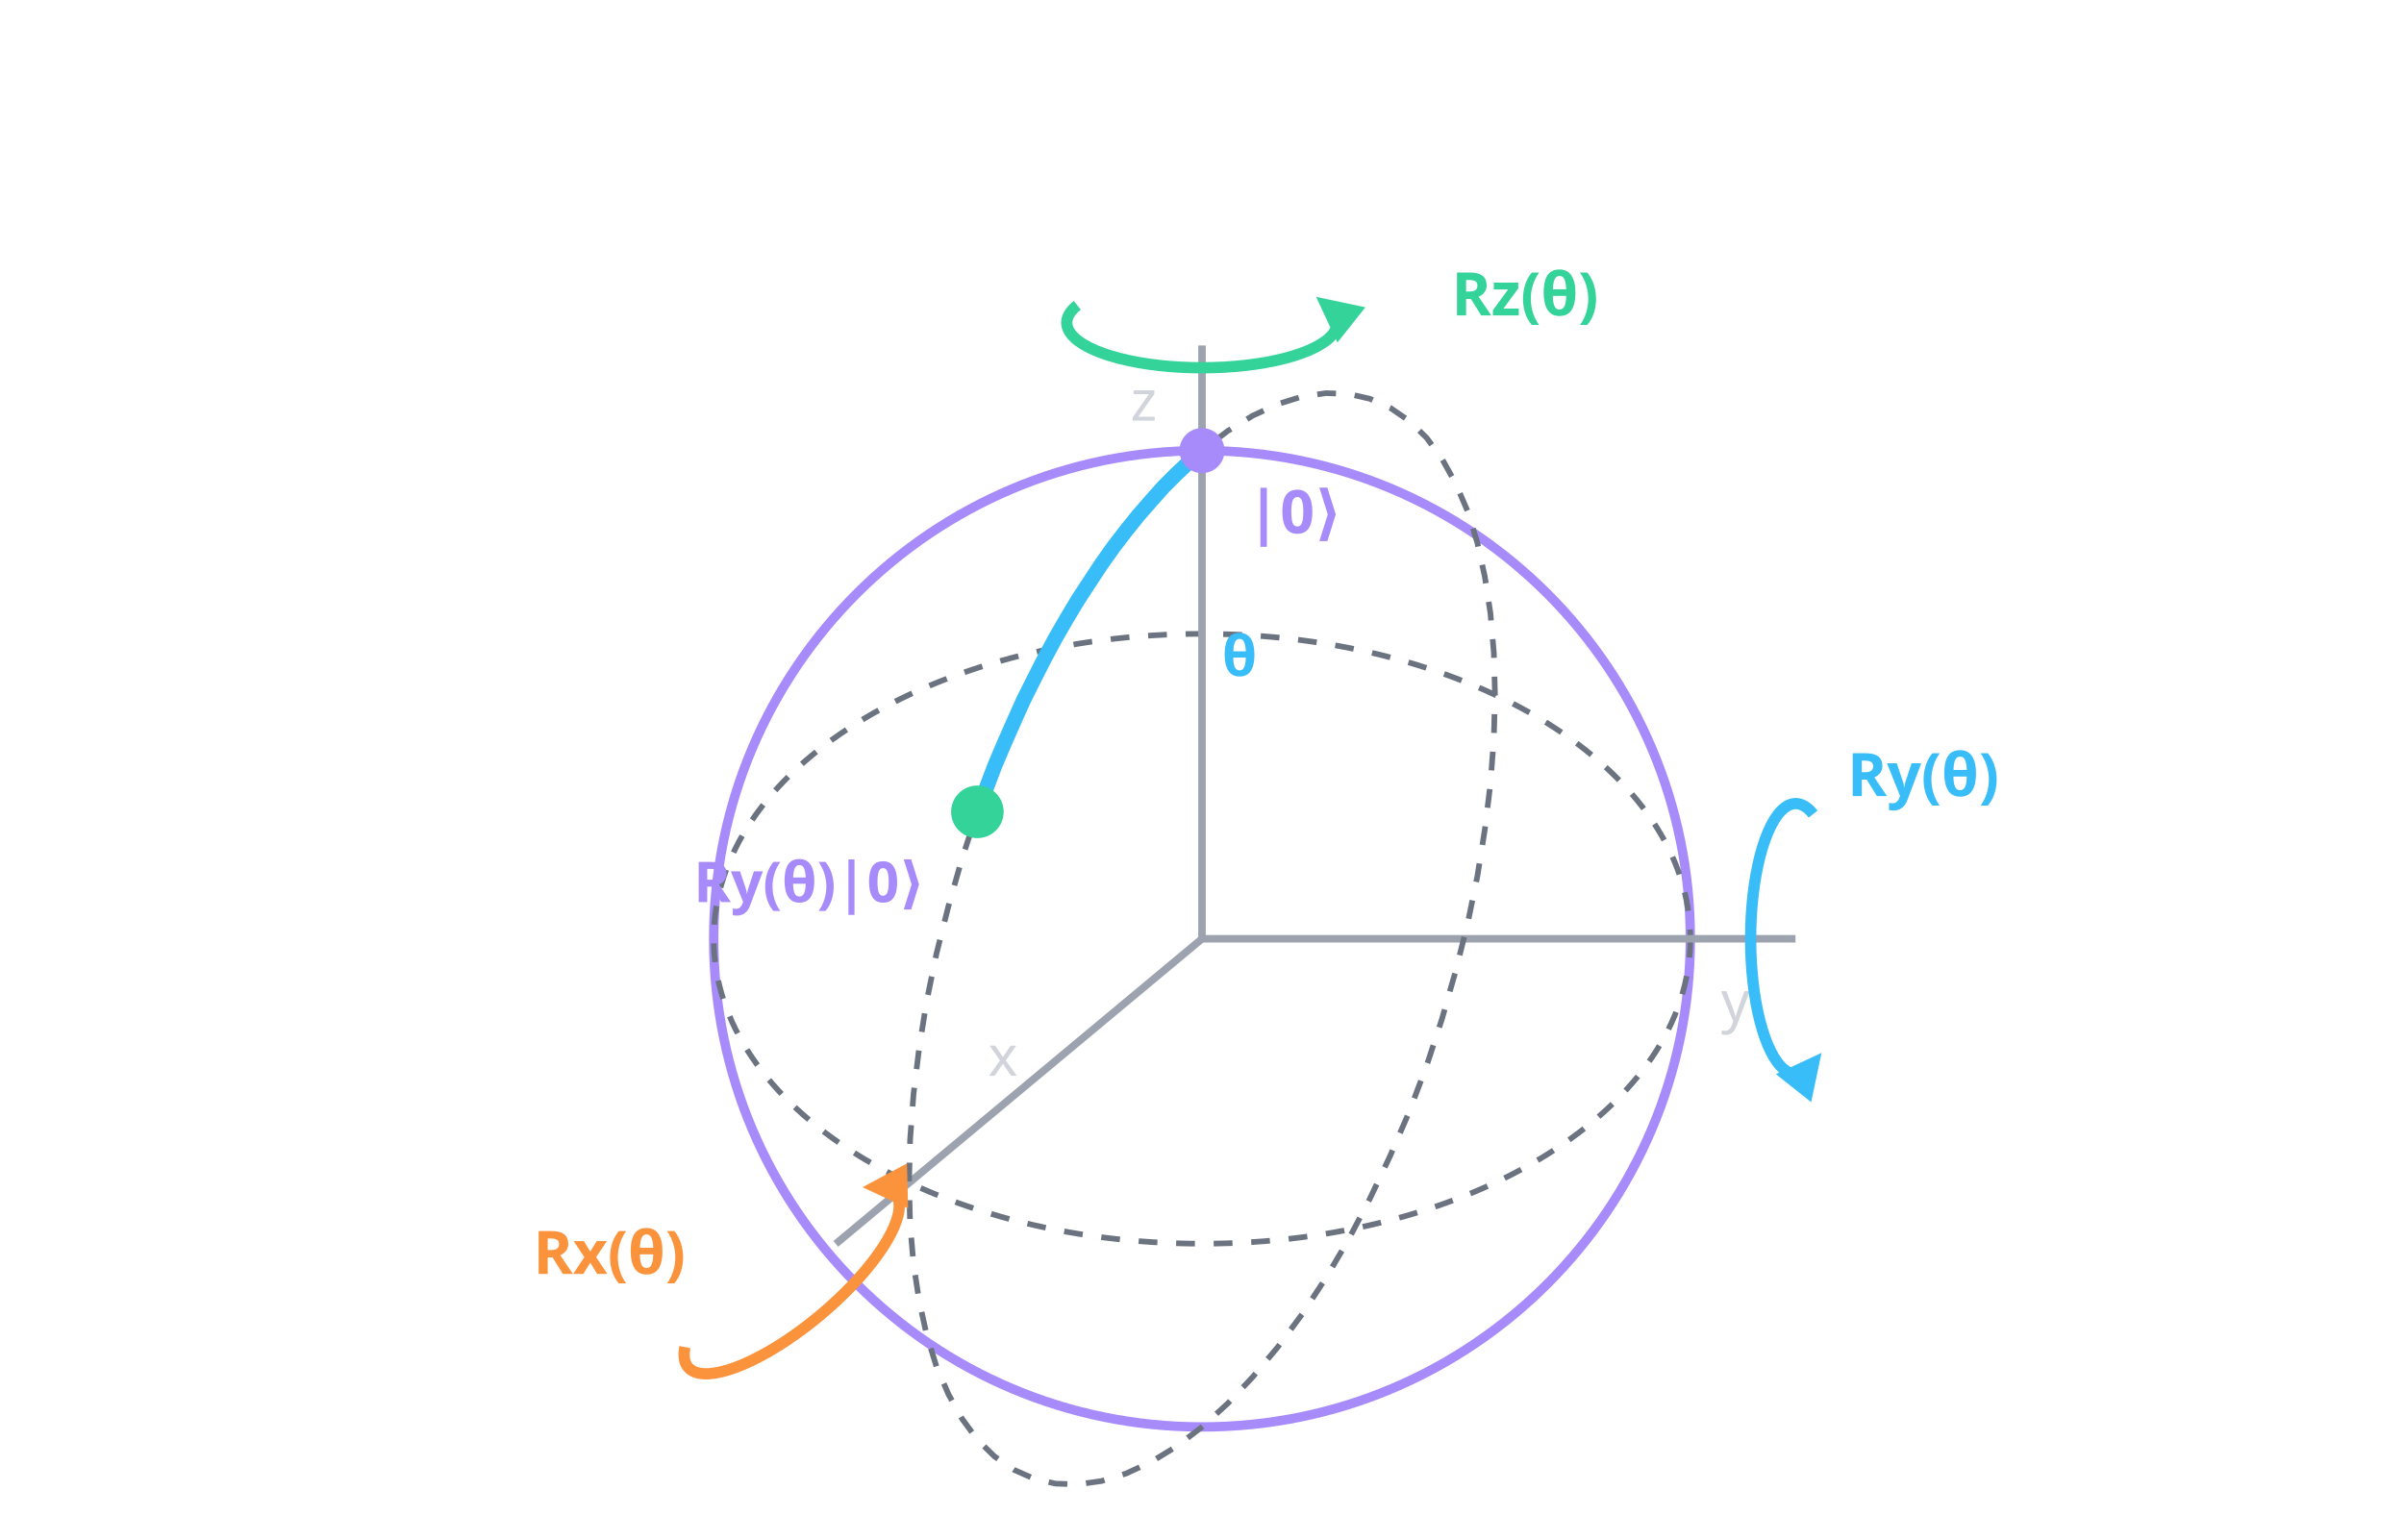
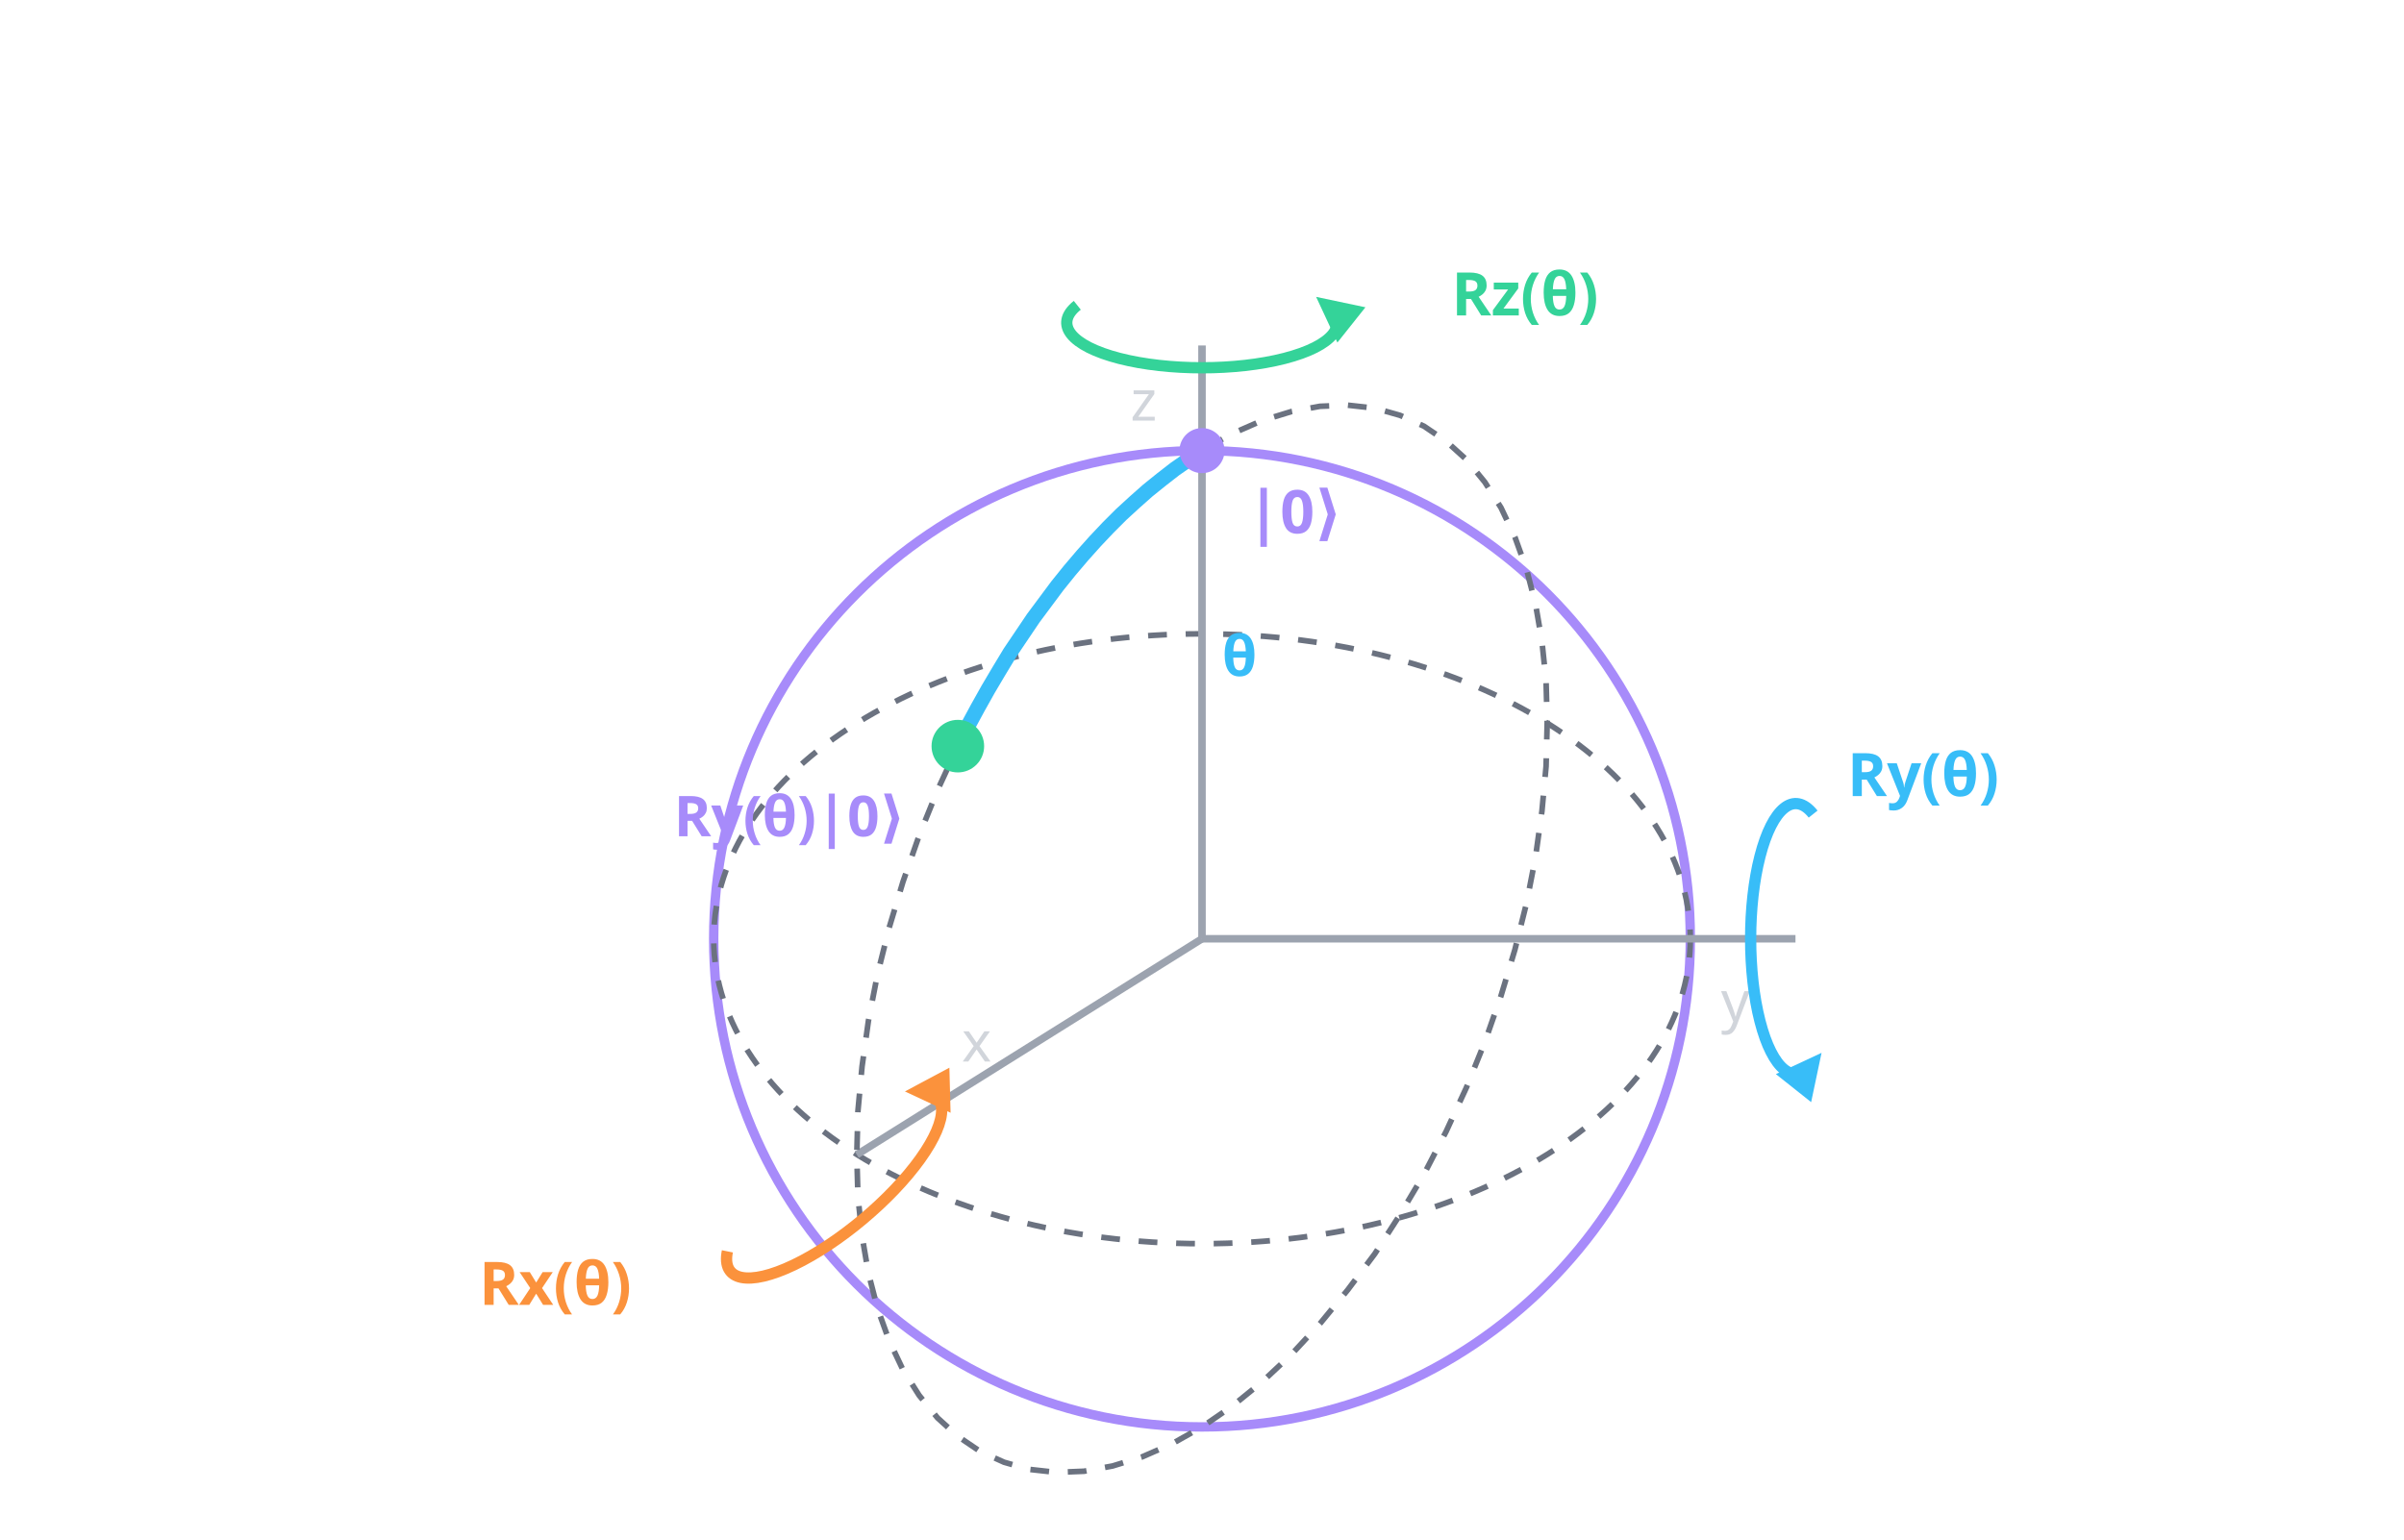
<svg xmlns="http://www.w3.org/2000/svg" width="640" height="410" viewBox="0 0 640 410" role="img" aria-label="Esfera de Bloch com setas circulares em torno dos eixos x, y e z (Rx, Ry, Rz) e o ponto |0⟩ no polo norte levado por Ry(θ) a um ponto a ângulo θ do polo">
  <style>.b{fill:#1f2937;stroke:#a78bfa;stroke-width:2.5}.l{stroke:#9ca3af;stroke-width:2;fill:none}.p{stroke:#a78bfa;stroke-width:3;fill:none}.t{fill:#f3f4f6;font:600 18px sans-serif;text-anchor:middle}.s{fill:#d1d5db;font:15px sans-serif;text-anchor:middle}.v{fill:#a78bfa;font:600 16px sans-serif;text-anchor:middle}.f{fill:#a78bfa}.g{fill:#34d399}.d{stroke:#6b7280;stroke-width:1.5;stroke-dasharray:5 5;fill:none}</style>
  <defs>
    <marker id="ao" viewBox="0 0 10 10" refX="7" refY="5" markerUnits="userSpaceOnUse" markerWidth="12" markerHeight="12" orient="auto">
      <path d="M0 0L10 5L0 10z" fill="#fb923c" />
    </marker>
    <marker id="as" viewBox="0 0 10 10" refX="7" refY="5" markerUnits="userSpaceOnUse" markerWidth="12" markerHeight="12" orient="auto">
      <path d="M0 0L10 5L0 10z" fill="#38bdf8" />
    </marker>
    <marker id="ag" viewBox="0 0 10 10" refX="7" refY="5" markerUnits="userSpaceOnUse" markerWidth="12" markerHeight="12" orient="auto">
      <path d="M0 0L10 5L0 10z" fill="#34d399" />
    </marker>
  </defs>
  <circle class="b" cx="320" cy="250" r="130" style="fill:none" />
  <ellipse class="d" cx="320" cy="250" rx="130" ry="81.2" />
  <line class="l" x1="320" y1="250" x2="320" y2="92" />
  <line class="l" x1="320" y1="250" x2="478" y2="250" />
-   <line class="l" x1="320" y1="250" x2="222.5" y2="331.25" />
+   <line class="l" x1="320" y1="250" x2="228.1" y2="307.5" />
  <text class="s" x="308" y="112" style="text-anchor:end">z</text>
  <text class="s" x="462" y="272">y</text>
-   <text class="s" x="267.0" y="286.5">x</text>
-   <polyline class="d" points="320.0,120.0 313.2,126.2 306.5,133.3 299.8,141.3 293.3,150.1 287.0,159.7 281.0,169.9 275.3,180.8 269.9,192.2 264.8,204.0 260.2,216.2 256.1,228.7 252.5,241.3 249.3,254.0 246.7,266.6 244.7,279.1 243.2,291.4 242.3,303.4 242.0,315.0 242.3,326.1 243.2,336.6 244.7,346.4 246.7,355.5 249.3,363.9 252.5,371.3 256.1,377.8 260.2,383.4 264.8,387.9 269.9,391.4 275.3,393.8 281.0,395.1 287.0,395.3 293.3,394.4 299.8,392.4 306.5,389.3 313.2,385.2 320.0,380.0 326.8,373.8 333.5,366.7 340.2,358.7 346.7,349.9 353.0,340.3 359.0,330.1 364.7,319.2 370.1,307.8 375.2,296.0 379.8,283.8 383.9,271.3 387.5,258.7 390.7,246.0 393.3,233.4 395.3,220.9 396.8,208.6 397.7,196.6 398.0,185.0 397.7,173.9 396.8,163.4 395.3,153.6 393.3,144.5 390.7,136.1 387.5,128.7 383.9,122.2 379.8,116.6 375.2,112.1 370.1,108.6 364.7,106.2 359.0,104.9 353.0,104.7 346.7,105.6 340.2,107.6 333.5,110.7 326.8,114.8 320.0,120.0" />
-   <polyline style="stroke:#38bdf8;stroke-width:4;fill:none" points="320.0,120.0 316.6,123.0 313.2,126.2 309.8,129.6 306.5,133.3 303.1,137.2 299.8,141.3 296.5,145.6 293.3,150.1 290.2,154.8 287.0,159.7 284.0,164.7 281.0,169.9 278.1,175.3 275.3,180.8 272.5,186.4 269.9,192.2 267.3,198.1 264.8,204.0 262.5,210.1 260.2,216.2" />
+   <text class="s" x="260.0" y="282.7">x</text>
+   <polyline class="d" points="320.0,120.0 312.0,125.5 304.0,132.0 296.2,139.3 288.6,147.5 281.2,156.5 274.0,166.1 267.3,176.5 260.9,187.3 255.0,198.7 249.6,210.4 244.7,222.5 240.4,234.8 236.7,247.1 233.6,259.5 231.2,271.8 229.5,284.0 228.4,295.9 228.1,307.5 228.4,318.6 229.5,329.2 231.2,339.1 233.6,348.4 236.7,357.0 240.4,364.8 244.7,371.6 249.6,377.6 255.0,382.5 260.9,386.5 267.3,389.4 274.0,391.3 281.2,392.1 288.6,391.8 296.2,390.4 304.0,388.0 312.0,384.5 320.0,380.0 328.0,374.5 336.0,368.0 343.8,360.7 351.4,352.5 358.8,343.5 366.0,333.9 372.7,323.5 379.1,312.7 385.0,301.3 390.4,289.6 395.3,277.5 399.6,265.2 403.3,252.9 406.4,240.5 408.8,228.2 410.5,216.0 411.6,204.1 411.9,192.5 411.6,181.4 410.5,170.8 408.8,160.9 406.4,151.6 403.3,143.0 399.6,135.2 395.3,128.4 390.4,122.4 385.0,117.5 379.1,113.5 372.7,110.6 366.0,108.7 358.8,107.9 351.4,108.2 343.8,109.6 336.0,112.0 328.0,115.5 320.0,120.0" />
+   <polyline style="stroke:#38bdf8;stroke-width:4;fill:none" points="320.0,120.0 316.4,122.4 312.8,124.9 309.2,127.7 305.6,130.6 302.1,133.7 298.5,137.0 295.0,140.5 291.6,144.1 288.2,147.9 284.8,151.9 281.5,156.0 278.3,160.3 275.1,164.6 272.0,169.2 268.9,173.8 266.0,178.6 263.1,183.5 260.3,188.5 257.6,193.5 255.0,198.7" />
  <circle class="f" cx="320" cy="120" r="6" />
-   <circle class="g" cx="260.2" cy="216.2" r="7" />
+   <circle class="g" cx="255.0" cy="198.7" r="7" />
  <text class="v" x="332" y="142" style="text-anchor:start">|0⟩</text>
-   <text class="v" x="246.249" y="240.23" style="text-anchor:end;font-size:15px">Ry(θ)|0⟩</text>
+   <text class="v" x="241.0" y="222.7" style="text-anchor:end;font-size:15px">Ry(θ)|0⟩</text>
  <text class="s" x="330" y="180" style="fill:#38bdf8;font-weight:600">θ</text>
  <g transform="translate(320.0 86.0) rotate(0)">
    <path d="M-33.2 -4.7 A36 12 0 1 0 33.2 -4.7" fill="none" stroke="#34d399" stroke-width="3" marker-end="url(#ag)" />
  </g>
  <text class="v" x="406" y="84" style="fill:#34d399">Rz(θ)</text>
  <g transform="translate(478.0 250.0) rotate(90)">
    <path d="M-33.2 -4.7 A36 12 0 1 0 33.2 -4.7" fill="none" stroke="#38bdf8" stroke-width="3" marker-end="url(#as)" />
  </g>
  <text class="v" x="512" y="212" style="fill:#38bdf8">Ry(θ)</text>
-   <g transform="translate(210.8 341.0) rotate(-40)">
+   <g transform="translate(222.1 315.5) rotate(-40)">
    <path d="M-33.2 -4.7 A36 12 0 1 0 33.2 -4.7" fill="none" stroke="#fb923c" stroke-width="3" marker-end="url(#ao)" />
  </g>
-   <text class="v" x="182.5" y="339.25" style="fill:#fb923c;text-anchor:end">Rx(θ)</text>
+   <text class="v" x="168.1" y="347.5" style="fill:#fb923c;text-anchor:end">Rx(θ)</text>
</svg>
